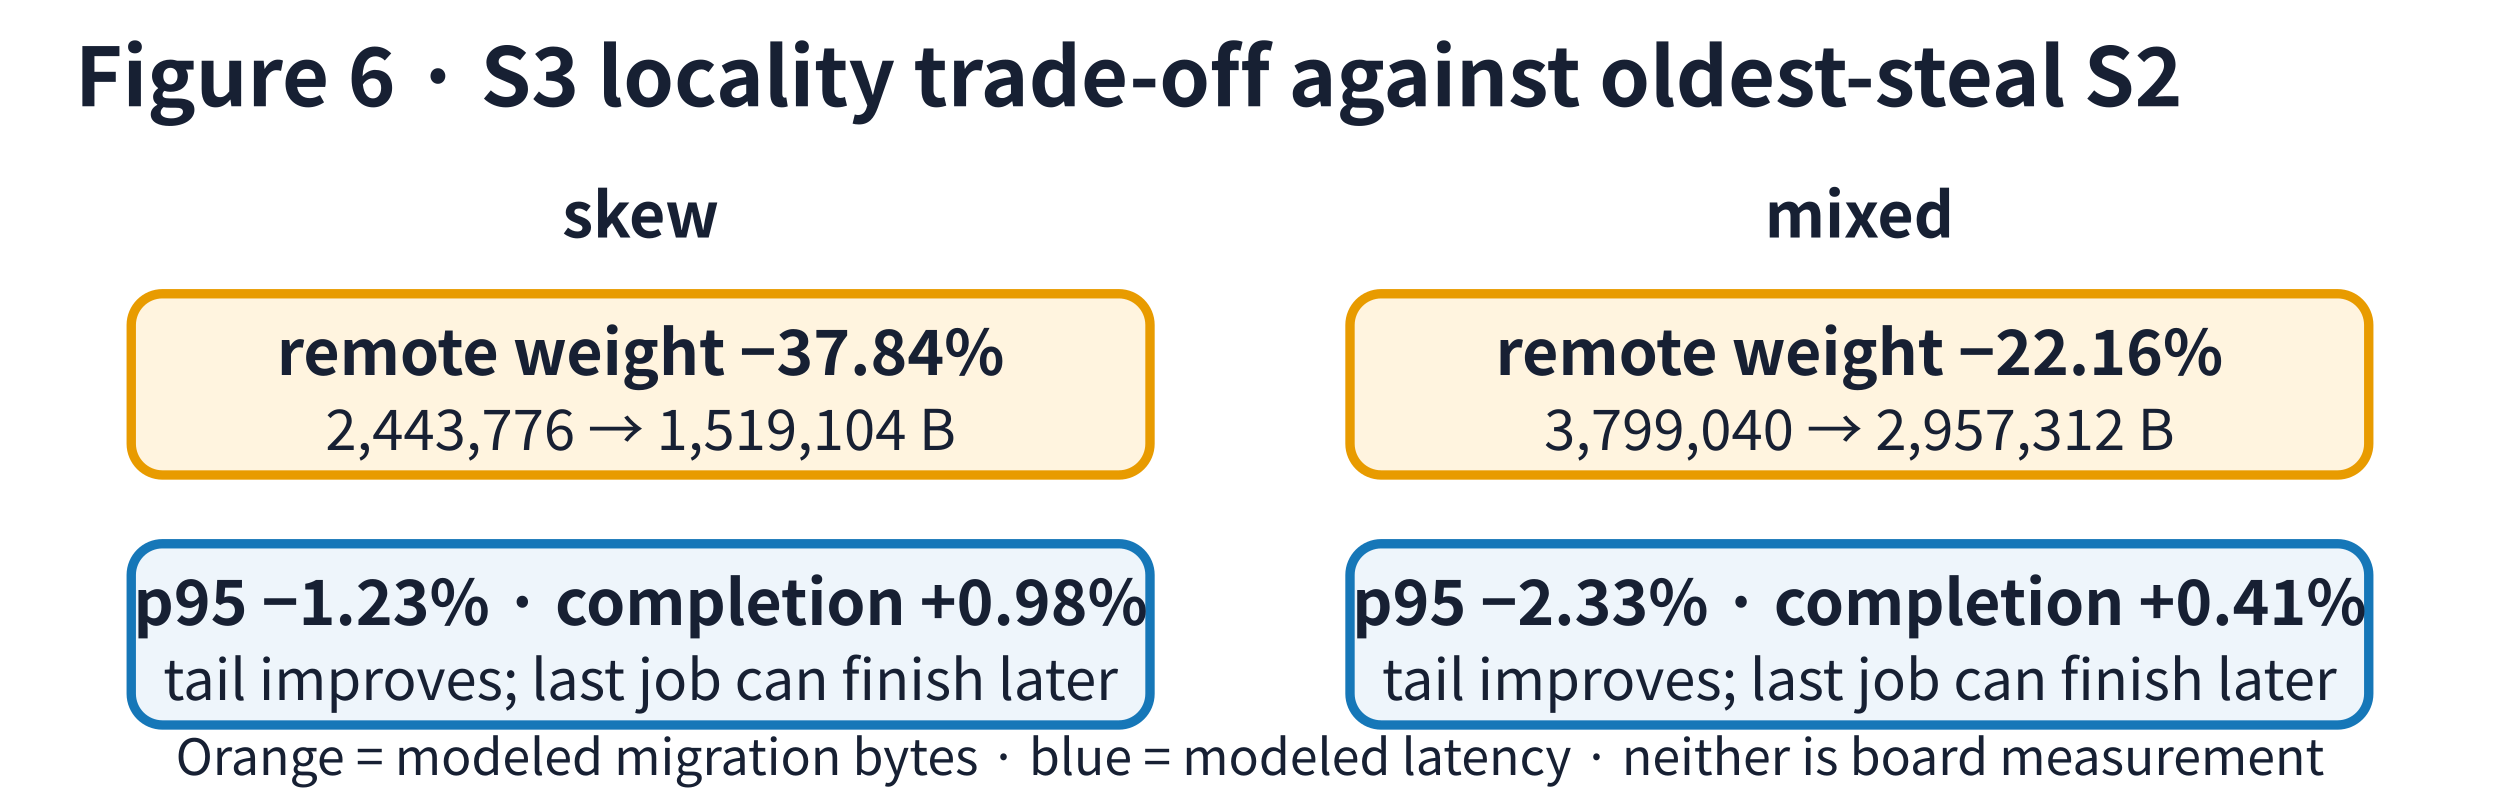
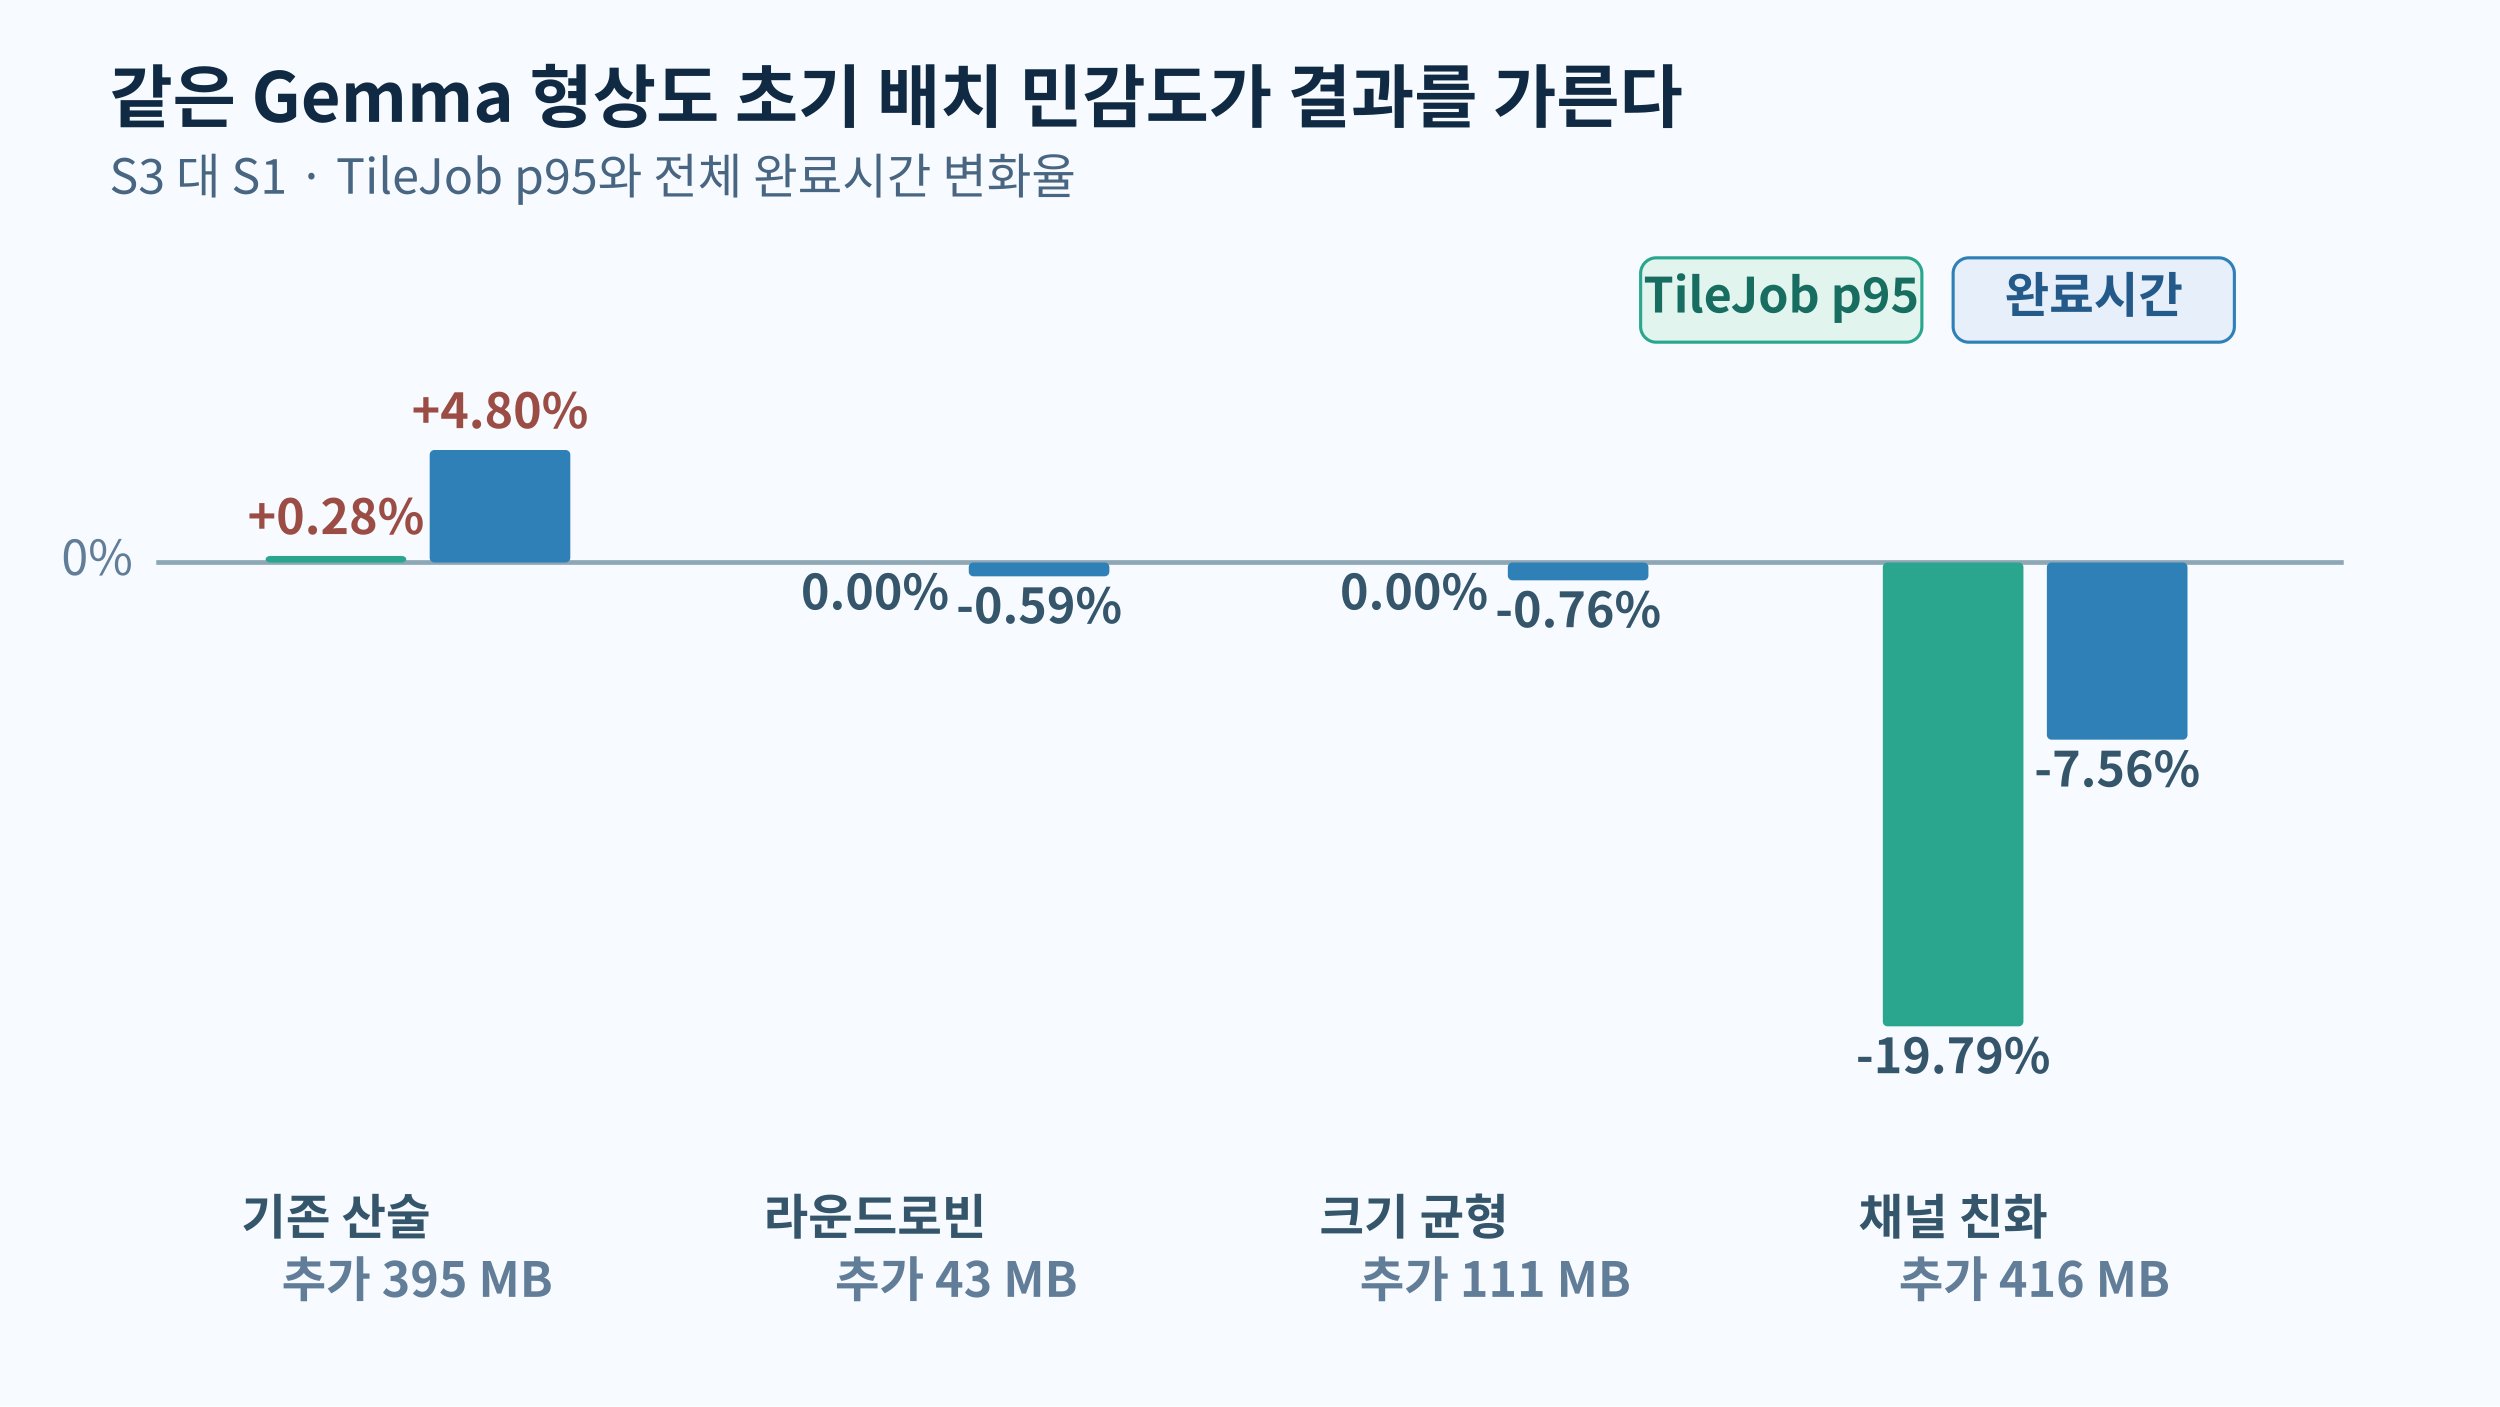
- <svg xmlns="http://www.w3.org/2000/svg" width="800" height="255" viewBox="0 0 800 255">
-   <style>
-     text{font-family:"Noto Sans CJK KR","Noto Sans",sans-serif;fill:#172033}
-     .h{font-size:26px;font-weight:700}.t{font-size:20px;font-weight:700}.s{font-size:18px}
-   </style>
-   <text class="h" x="24" y="34">Figure 6 · S3 locality trade-off against oldest-steal S2</text>
-   <text class="t" x="205" y="76" text-anchor="middle">skew</text>
-   <text class="t" x="595" y="76" text-anchor="middle">mixed</text>
-   <rect x="42" y="94" width="326" height="58" rx="10" fill="#fff4df" stroke="#e89b00" stroke-width="3" />
-   <text class="t" x="205" y="120" text-anchor="middle">remote weight −37.84%</text>
-   <text class="s" x="205" y="144" text-anchor="middle">2,443,776 → 1,519,104 B</text>
-   <rect x="432" y="94" width="326" height="58" rx="10" fill="#fff4df" stroke="#e89b00" stroke-width="3" />
-   <text class="t" x="595" y="120" text-anchor="middle">remote weight −22.16%</text>
-   <text class="s" x="595" y="144" text-anchor="middle">3,799,040 → 2,957,312 B</text>
-   <rect x="42" y="174" width="326" height="58" rx="10" fill="#eef5fb" stroke="#1677b8" stroke-width="3" />
-   <text class="t" x="205" y="200" text-anchor="middle">p95 −1.23% · completion +0.98%</text>
-   <text class="s" x="205" y="224" text-anchor="middle">tail improves; last job can finish later</text>
-   <rect x="432" y="174" width="326" height="58" rx="10" fill="#eef5fb" stroke="#1677b8" stroke-width="3" />
-   <text class="t" x="595" y="200" text-anchor="middle">p95 −2.33% · completion +0.41%</text>
-   <text class="s" x="595" y="224" text-anchor="middle">tail improves; last job can finish later</text>
-   <text x="400" y="248" text-anchor="middle" font-size="16px">Orange = modeled migration bytes · blue = modeled latency · neither is board measurement</text>
+ <svg xmlns="http://www.w3.org/2000/svg" viewBox="0 0 1600 900">
+   <rect width="1600" height="900" fill="#f7fbff" />
+   <defs>
+     <marker id="arrow" markerWidth="12" markerHeight="12" refX="10" refY="6" orient="auto">
+       <path d="M0,0 L12,6 L0,12 Z" fill="#1878a8" />
+     </marker>
+   </defs>
+   <text x="70" y="78" font-size="44px" font-family="Noto Sans CJK KR, Noto Sans KR, sans-serif" font-weight="800" fill="#102a43" text-anchor="start">같은 Gemma 형상도 초기 배치 민감도가 결과를 가른다</text>
+   <text x="70" y="124" font-size="31px" font-family="Noto Sans CJK KR, Noto Sans KR, sans-serif" font-weight="500" fill="#486581" text-anchor="start">S3 대 S1 · TileJob p95와 전체 완료시간 변화율</text>
+   <line x1="100" y1="360" x2="1500" y2="360" stroke="#8da7b5" stroke-width="3" />
+   <text x="85" y="368" font-size="31px" font-family="Noto Sans CJK KR, Noto Sans KR, sans-serif" font-weight="500" fill="#627d98" text-anchor="end">0%</text>
+   <rect x="170" y="355.8" width="90" height="4.2" rx="3" fill="#2aa58e" stroke="#2aa58e" stroke-width="0" />
+   <text x="215.0" y="341.8" font-size="31px" font-family="Noto Sans CJK KR, Noto Sans KR, sans-serif" font-weight="750" fill="#9b4d45" text-anchor="middle">+0.28%</text>
+   <text x="215.0" y="790" font-size="31px" font-family="Noto Sans CJK KR, Noto Sans KR, sans-serif" font-weight="650" fill="#35556b" text-anchor="middle">기존 산술</text>
+   <rect x="275" y="288.0" width="90" height="72.0" rx="3" fill="#2f80b7" stroke="#2f80b7" stroke-width="0" />
+   <text x="320.0" y="274.0" font-size="31px" font-family="Noto Sans CJK KR, Noto Sans KR, sans-serif" font-weight="750" fill="#9b4d45" text-anchor="middle">+4.80%</text>
+   <text x="320.0" y="790" font-size="31px" font-family="Noto Sans CJK KR, Noto Sans KR, sans-serif" font-weight="650" fill="#35556b" text-anchor="middle" />
+   <text x="267" y="830" font-size="31px" font-family="Noto Sans CJK KR, Noto Sans KR, sans-serif" font-weight="600" fill="#627d98" text-anchor="middle">추가 395 MB</text>
+   <rect x="515" y="360" width="90" height="0.0" rx="3" fill="#2aa58e" stroke="#2aa58e" stroke-width="0" />
+   <text x="560.0" y="390.0" font-size="31px" font-family="Noto Sans CJK KR, Noto Sans KR, sans-serif" font-weight="750" fill="#35556b" text-anchor="middle">0.00%</text>
+   <text x="560.0" y="790" font-size="31px" font-family="Noto Sans CJK KR, Noto Sans KR, sans-serif" font-weight="650" fill="#35556b" text-anchor="middle">라운드로빈</text>
+   <rect x="620" y="360" width="90" height="8.85" rx="3" fill="#2f80b7" stroke="#2f80b7" stroke-width="0" />
+   <text x="665.0" y="398.85" font-size="31px" font-family="Noto Sans CJK KR, Noto Sans KR, sans-serif" font-weight="750" fill="#35556b" text-anchor="middle">-0.59%</text>
+   <text x="665.0" y="790" font-size="31px" font-family="Noto Sans CJK KR, Noto Sans KR, sans-serif" font-weight="650" fill="#35556b" text-anchor="middle" />
+   <text x="612" y="830" font-size="31px" font-family="Noto Sans CJK KR, Noto Sans KR, sans-serif" font-weight="600" fill="#627d98" text-anchor="middle">추가 43 MB</text>
+   <rect x="860" y="360" width="90" height="0.0" rx="3" fill="#2aa58e" stroke="#2aa58e" stroke-width="0" />
+   <text x="905.0" y="390.0" font-size="31px" font-family="Noto Sans CJK KR, Noto Sans KR, sans-serif" font-weight="750" fill="#35556b" text-anchor="middle">0.00%</text>
+   <text x="905.0" y="790" font-size="31px" font-family="Noto Sans CJK KR, Noto Sans KR, sans-serif" font-weight="650" fill="#35556b" text-anchor="middle">크기 균형</text>
+   <rect x="965" y="360" width="90" height="11.4" rx="3" fill="#2f80b7" stroke="#2f80b7" stroke-width="0" />
+   <text x="1010.0" y="401.4" font-size="31px" font-family="Noto Sans CJK KR, Noto Sans KR, sans-serif" font-weight="750" fill="#35556b" text-anchor="middle">-0.76%</text>
+   <text x="1010.0" y="790" font-size="31px" font-family="Noto Sans CJK KR, Noto Sans KR, sans-serif" font-weight="650" fill="#35556b" text-anchor="middle" />
+   <text x="957" y="830" font-size="31px" font-family="Noto Sans CJK KR, Noto Sans KR, sans-serif" font-weight="600" fill="#627d98" text-anchor="middle">추가 111 MB</text>
+   <rect x="1205" y="360" width="90" height="296.85" rx="3" fill="#2aa58e" stroke="#2aa58e" stroke-width="0" />
+   <text x="1250.0" y="686.85" font-size="31px" font-family="Noto Sans CJK KR, Noto Sans KR, sans-serif" font-weight="750" fill="#35556b" text-anchor="middle">-19.79%</text>
+   <text x="1250.0" y="790" font-size="31px" font-family="Noto Sans CJK KR, Noto Sans KR, sans-serif" font-weight="650" fill="#35556b" text-anchor="middle">채널 친화</text>
+   <rect x="1310" y="360" width="90" height="113.4" rx="3" fill="#2f80b7" stroke="#2f80b7" stroke-width="0" />
+   <text x="1355.0" y="503.4" font-size="31px" font-family="Noto Sans CJK KR, Noto Sans KR, sans-serif" font-weight="750" fill="#35556b" text-anchor="middle">-7.56%</text>
+   <text x="1355.0" y="790" font-size="31px" font-family="Noto Sans CJK KR, Noto Sans KR, sans-serif" font-weight="650" fill="#35556b" text-anchor="middle" />
+   <text x="1302" y="830" font-size="31px" font-family="Noto Sans CJK KR, Noto Sans KR, sans-serif" font-weight="600" fill="#627d98" text-anchor="middle">추가 416 MB</text>
+   <rect x="1050" y="165" width="180" height="54" rx="10" fill="#e2f4ee" stroke="#2aa58e" stroke-width="2" />
+   <text x="1140" y="200" font-size="31px" font-family="Noto Sans CJK KR, Noto Sans KR, sans-serif" font-weight="700" fill="#176d60" text-anchor="middle">TileJob p95</text>
+   <rect x="1250" y="165" width="180" height="54" rx="10" fill="#e7effb" stroke="#2f80b7" stroke-width="2" />
+   <text x="1340" y="200" font-size="31px" font-family="Noto Sans CJK KR, Noto Sans KR, sans-serif" font-weight="700" fill="#245a8a" text-anchor="middle">완료시간</text>
</svg>
